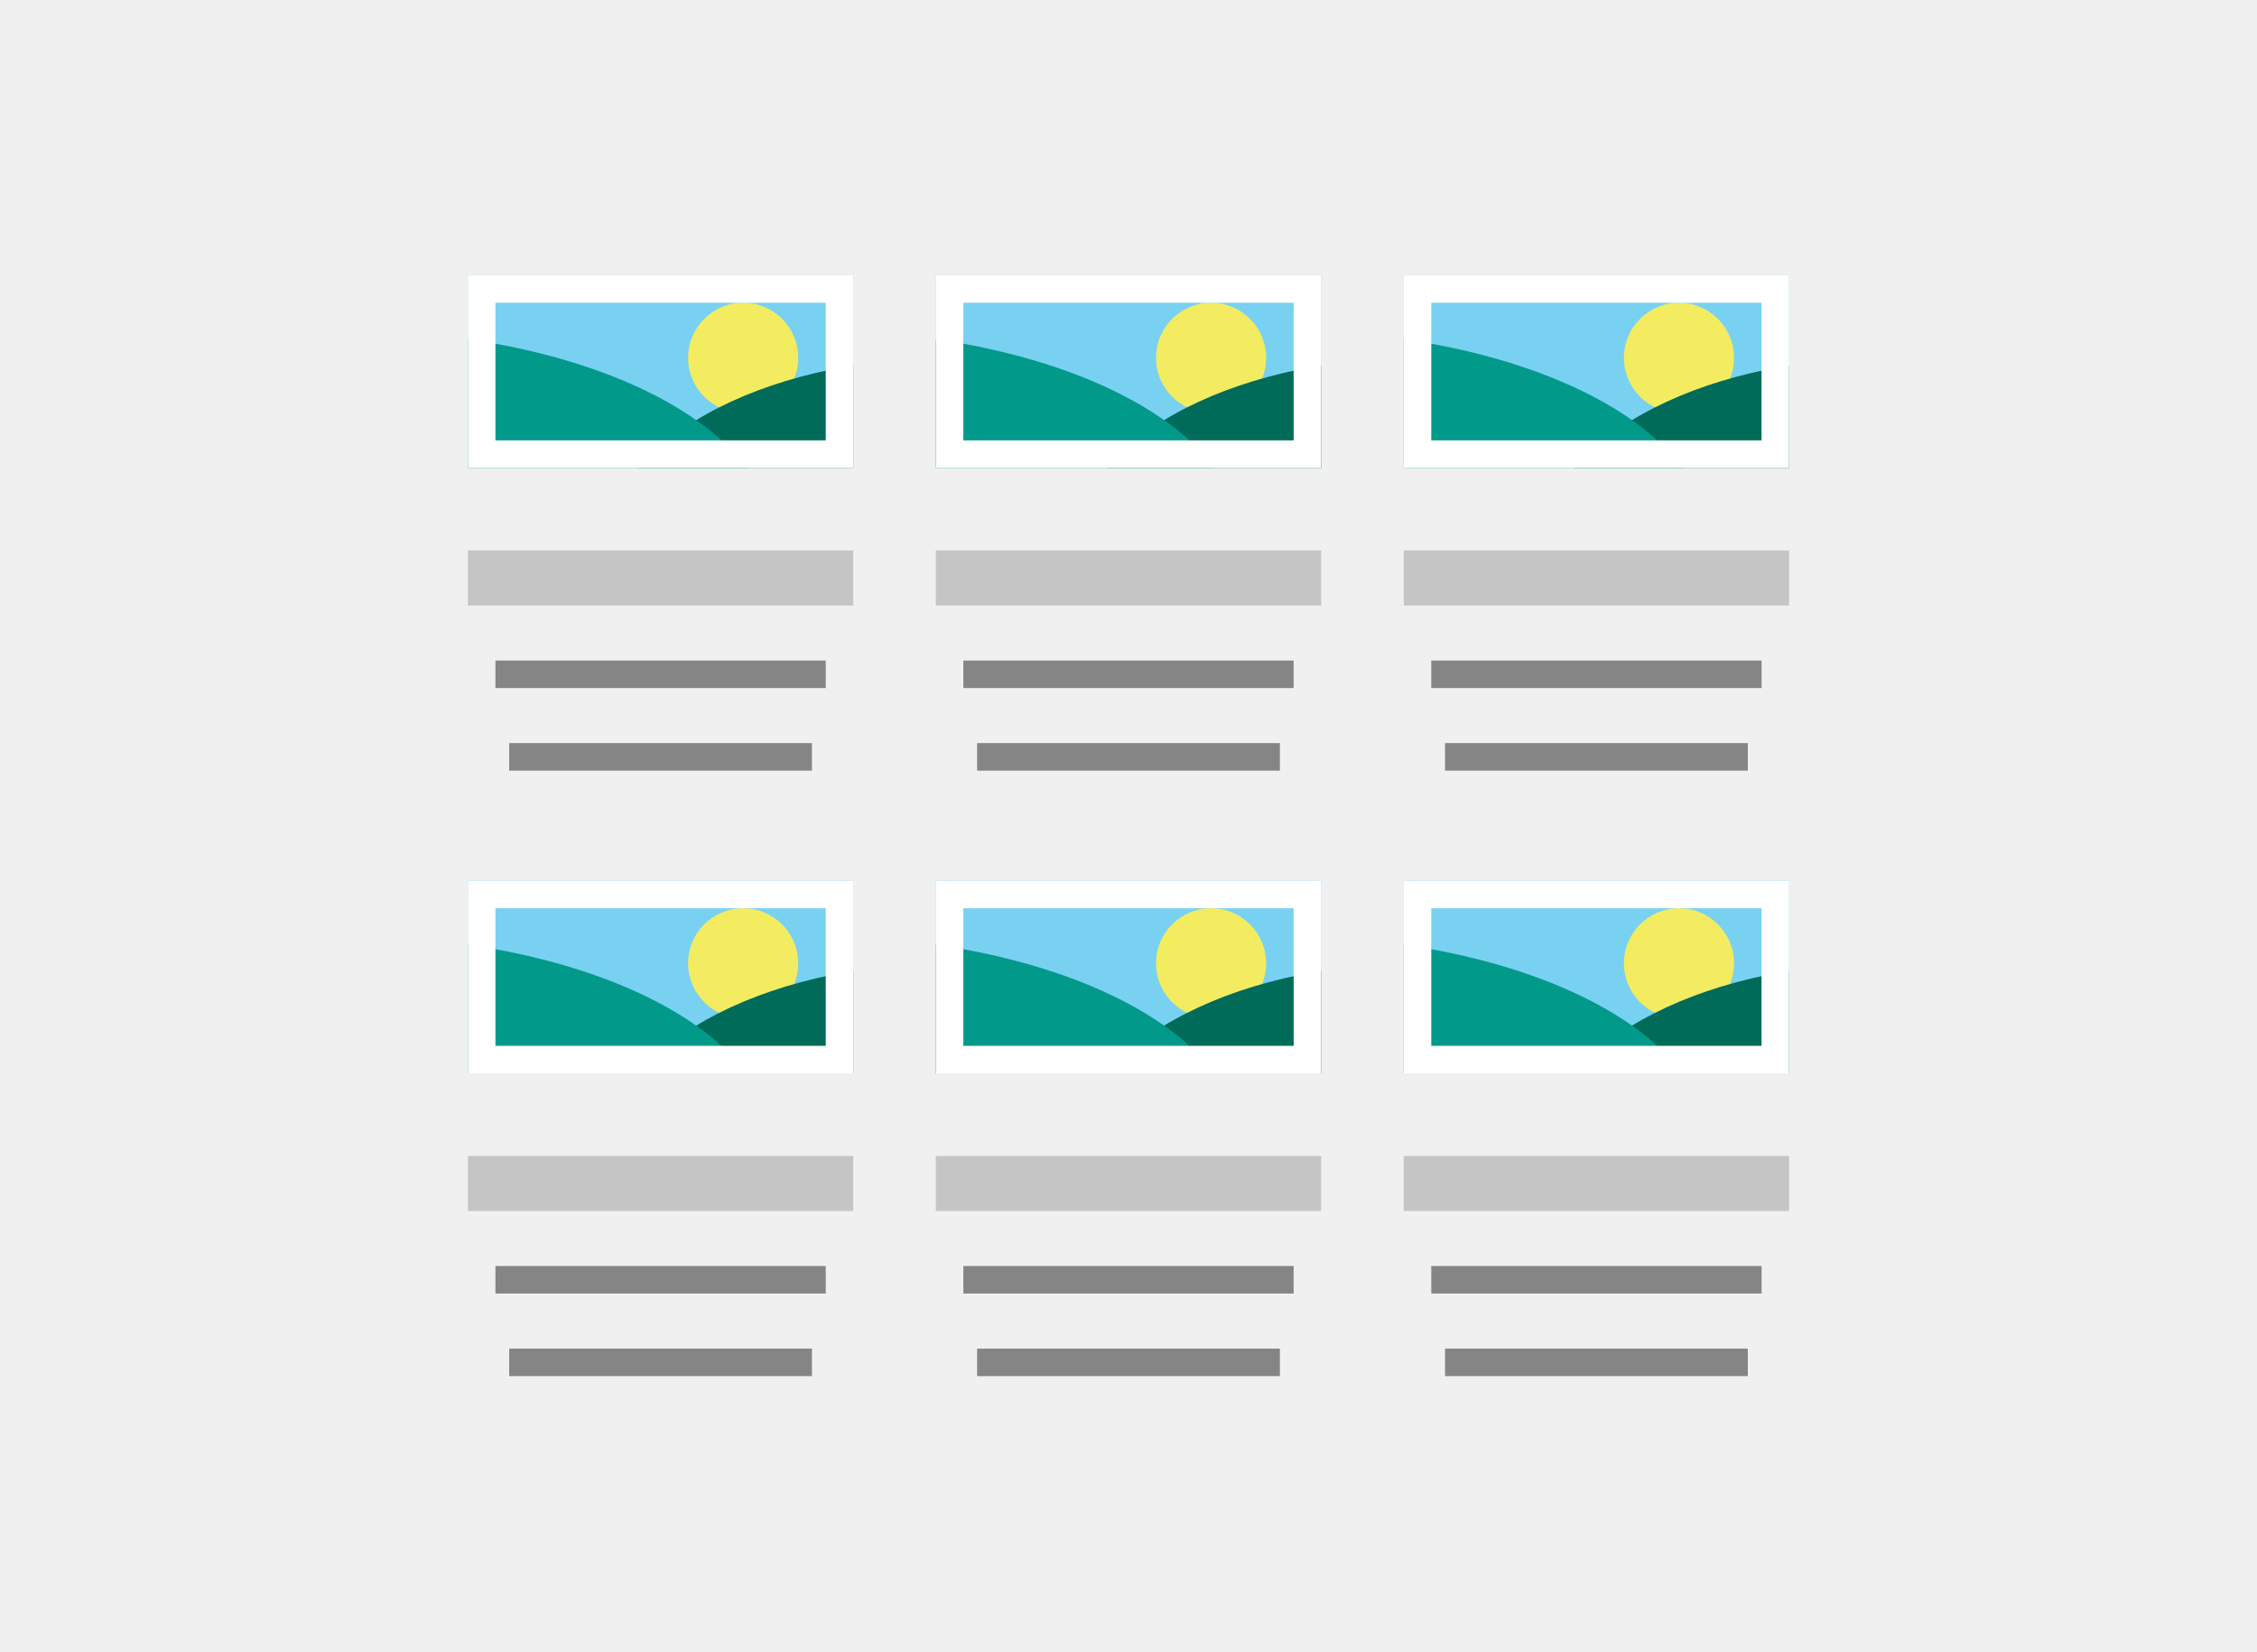
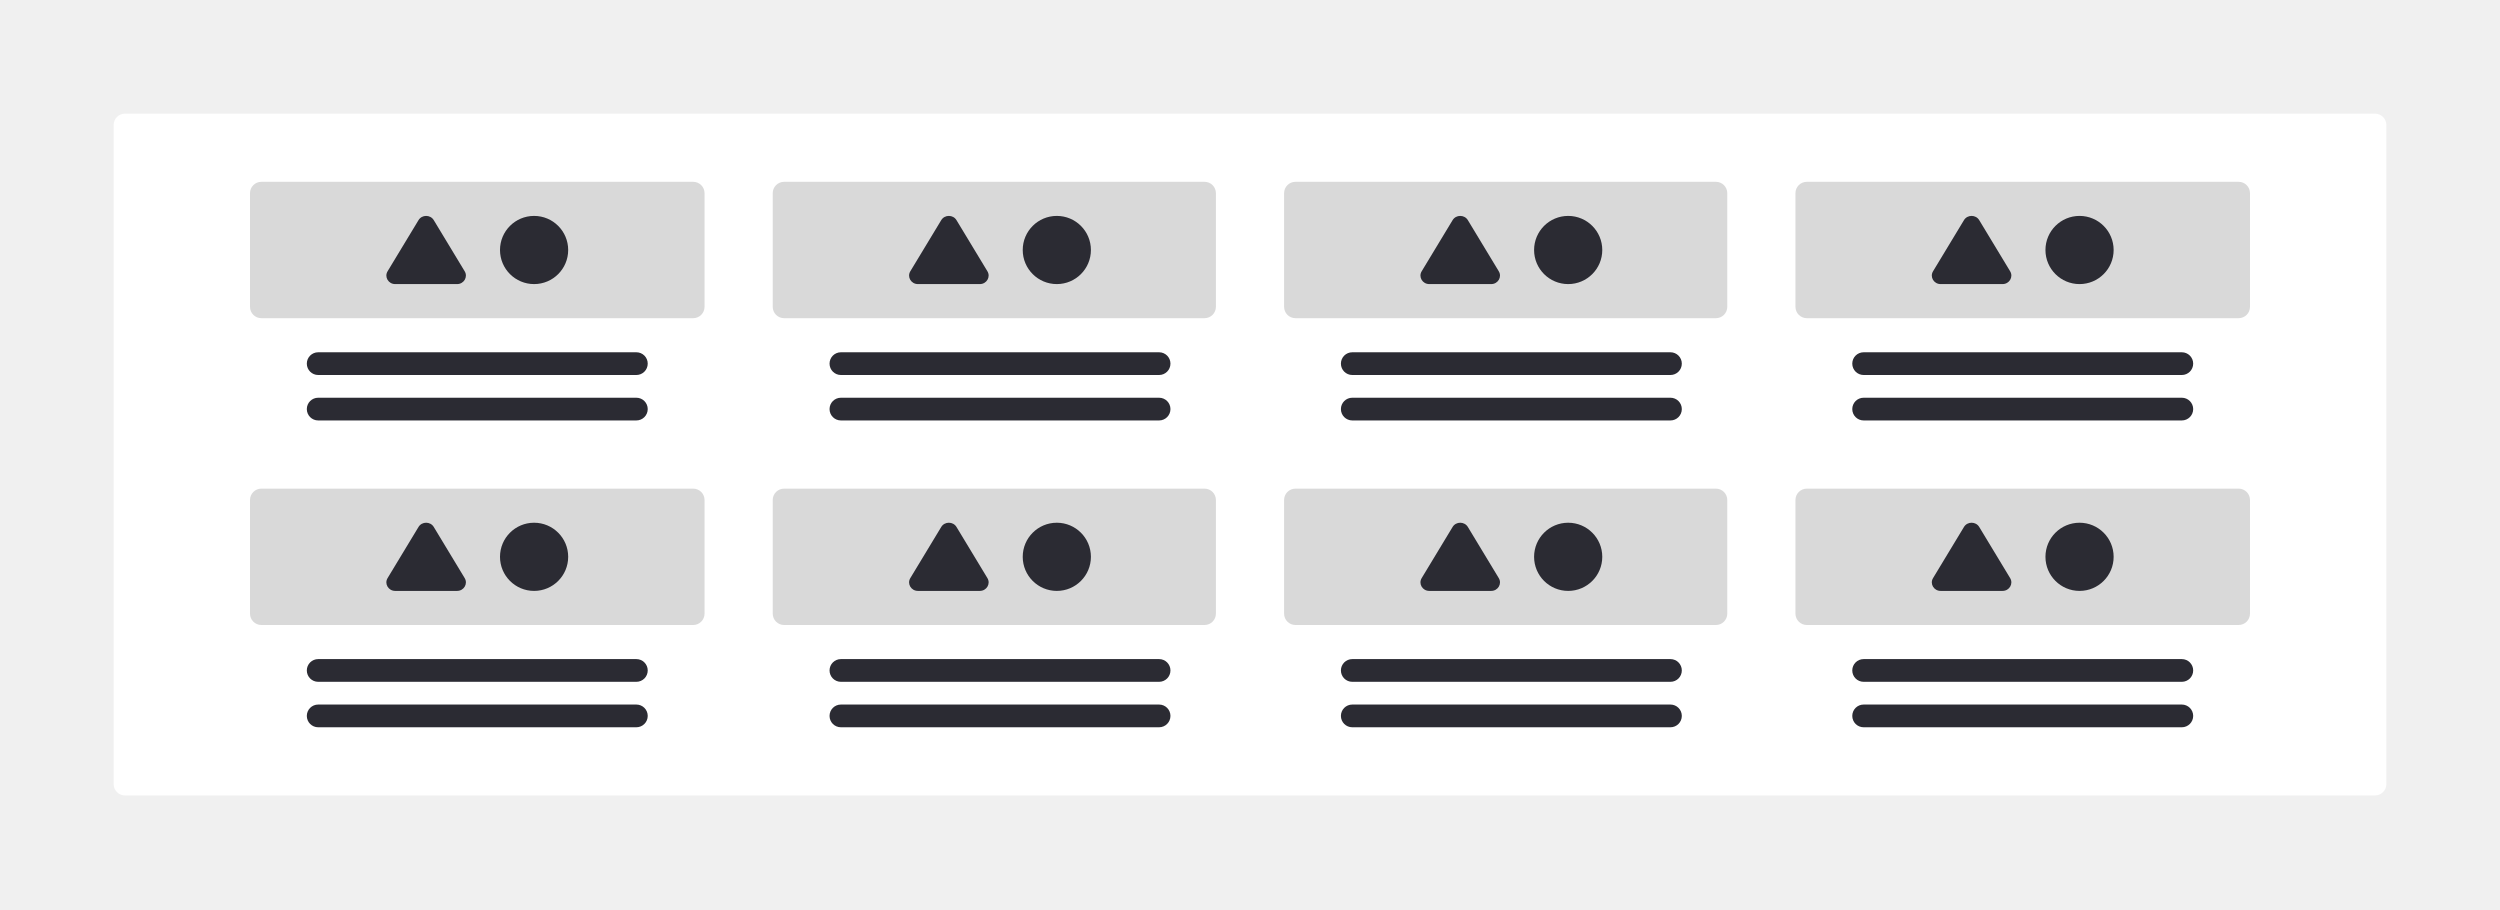
- <svg xmlns="http://www.w3.org/2000/svg" width="82" height="60" viewBox="0 0 82 60" fill="none">
-   <g clip-path="url(#clip0_18_2501)">
-     <rect x="17" y="10" width="14" height="7" fill="#79D1F2" />
-     <circle cx="27" cy="13" r="2" fill="#F3EC60" />
-     <ellipse cx="34.5" cy="20" rx="12.5" ry="7" fill="#016B5A" />
-     <ellipse cx="12.5" cy="19.5" rx="15.5" ry="7.5" fill="#019A8A" />
-   </g>
-   <rect x="17.5" y="10.5" width="13" height="6" stroke="white" />
-   <path d="M31 20H17V22H31V20Z" fill="#C6C5C5" />
-   <path d="M30 24H18V25H30V24Z" fill="#858585" />
-   <path d="M29.5 27H18.5V28H29.5V27Z" fill="#858585" />
-   <g clip-path="url(#clip1_18_2501)">
-     <rect x="34" y="10" width="14" height="7" fill="#79D1F2" />
-     <circle cx="44" cy="13" r="2" fill="#F3EC60" />
-     <ellipse cx="51.5" cy="20" rx="12.5" ry="7" fill="#016B5A" />
-     <ellipse cx="29.5" cy="19.5" rx="15.5" ry="7.5" fill="#019A8A" />
-   </g>
-   <rect x="34.5" y="10.5" width="13" height="6" stroke="white" />
-   <path d="M48 20H34V22H48V20Z" fill="#C6C5C5" />
-   <path d="M47 24H35V25H47V24Z" fill="#858585" />
-   <path d="M46.5 27H35.5V28H46.5V27Z" fill="#858585" />
-   <g clip-path="url(#clip2_18_2501)">
-     <rect x="51" y="10" width="14" height="7" fill="#79D1F2" />
-     <circle cx="61" cy="13" r="2" fill="#F3EC60" />
-     <ellipse cx="68.5" cy="20" rx="12.5" ry="7" fill="#016B5A" />
-     <ellipse cx="46.5" cy="19.5" rx="15.5" ry="7.5" fill="#019A8A" />
-   </g>
-   <rect x="51.5" y="10.5" width="13" height="6" stroke="white" />
-   <path d="M65 20H51V22H65V20Z" fill="#C6C5C5" />
-   <path d="M64 24H52V25H64V24Z" fill="#858585" />
-   <path d="M63.5 27H52.5V28H63.5V27Z" fill="#858585" />
-   <g clip-path="url(#clip3_18_2501)">
-     <rect x="17" y="32" width="14" height="7" fill="#79D1F2" />
-     <circle cx="27" cy="35" r="2" fill="#F3EC60" />
-     <ellipse cx="34.5" cy="42" rx="12.5" ry="7" fill="#016B5A" />
-     <ellipse cx="12.5" cy="41.5" rx="15.5" ry="7.5" fill="#019A8A" />
-   </g>
-   <rect x="17.5" y="32.5" width="13" height="6" stroke="white" />
-   <path d="M31 42H17V44H31V42Z" fill="#C6C5C5" />
-   <path d="M30 46H18V47H30V46Z" fill="#858585" />
-   <path d="M29.5 49H18.5V50H29.5V49Z" fill="#858585" />
-   <g clip-path="url(#clip4_18_2501)">
-     <rect x="34" y="32" width="14" height="7" fill="#79D1F2" />
-     <circle cx="44" cy="35" r="2" fill="#F3EC60" />
-     <ellipse cx="51.5" cy="42" rx="12.5" ry="7" fill="#016B5A" />
-     <ellipse cx="29.5" cy="41.5" rx="15.5" ry="7.5" fill="#019A8A" />
-   </g>
-   <rect x="34.5" y="32.5" width="13" height="6" stroke="white" />
-   <path d="M48 42H34V44H48V42Z" fill="#C6C5C5" />
-   <path d="M47 46H35V47H47V46Z" fill="#858585" />
-   <path d="M46.5 49H35.5V50H46.5V49Z" fill="#858585" />
-   <g clip-path="url(#clip5_18_2501)">
-     <rect x="51" y="32" width="14" height="7" fill="#79D1F2" />
-     <circle cx="61" cy="35" r="2" fill="#F3EC60" />
-     <ellipse cx="68.5" cy="42" rx="12.5" ry="7" fill="#016B5A" />
-     <ellipse cx="46.5" cy="41.5" rx="15.5" ry="7.5" fill="#019A8A" />
-   </g>
-   <rect x="51.5" y="32.5" width="13" height="6" stroke="white" />
-   <path d="M65 42H51V44H65V42Z" fill="#C6C5C5" />
-   <path d="M64 46H52V47H64V46Z" fill="#858585" />
-   <path d="M63.5 49H52.5V50H63.5V49Z" fill="#858585" />
-   <defs>
-     <clipPath id="clip0_18_2501">
-       <rect x="17" y="10" width="14" height="7" fill="white" />
-     </clipPath>
-     <clipPath id="clip1_18_2501">
-       <rect x="34" y="10" width="14" height="7" fill="white" />
-     </clipPath>
-     <clipPath id="clip2_18_2501">
-       <rect x="51" y="10" width="14" height="7" fill="white" />
-     </clipPath>
-     <clipPath id="clip3_18_2501">
-       <rect x="17" y="32" width="14" height="7" fill="white" />
-     </clipPath>
-     <clipPath id="clip4_18_2501">
-       <rect x="34" y="32" width="14" height="7" fill="white" />
-     </clipPath>
-     <clipPath id="clip5_18_2501">
-       <rect x="51" y="32" width="14" height="7" fill="white" />
-     </clipPath>
-   </defs>
+ <svg xmlns="http://www.w3.org/2000/svg" width="220" height="80" viewBox="0 0 220 80" fill="none">
+   <path d="M10 11C10 10.448 10.448 10 11 10H209C209.552 10 210 10.448 210 11V69C210 69.552 209.552 70 209 70H11C10.448 70 10 69.552 10 69V11Z" fill="white" />
+   <rect x="27" y="35" width="30" height="2" rx="1" fill="#2B2B33" />
+   <rect x="73" y="35" width="30" height="2" rx="1" fill="#2B2B33" />
+   <rect x="118" y="35" width="30" height="2" rx="1" fill="#2B2B33" />
+   <rect x="163" y="35" width="30" height="2" rx="1" fill="#2B2B33" />
+   <rect x="27" y="31" width="30" height="2" rx="1" fill="#2B2B33" />
+   <rect x="73" y="31" width="30" height="2" rx="1" fill="#2B2B33" />
+   <rect x="118" y="31" width="30" height="2" rx="1" fill="#2B2B33" />
+   <rect x="163" y="31" width="30" height="2" rx="1" fill="#2B2B33" />
+   <rect x="27" y="62" width="30" height="2" rx="1" fill="#2B2B33" />
+   <rect x="73" y="62" width="30" height="2" rx="1" fill="#2B2B33" />
+   <rect x="118" y="62" width="30" height="2" rx="1" fill="#2B2B33" />
+   <rect x="163" y="62" width="30" height="2" rx="1" fill="#2B2B33" />
+   <rect x="27" y="58" width="30" height="2" rx="1" fill="#2B2B33" />
+   <rect x="73" y="58" width="30" height="2" rx="1" fill="#2B2B33" />
+   <rect x="118" y="58" width="30" height="2" rx="1" fill="#2B2B33" />
+   <rect x="163" y="58" width="30" height="2" rx="1" fill="#2B2B33" />
+   <rect x="22" y="16" width="40" height="12" rx="1" fill="#D9D9D9" />
+   <rect x="68" y="16" width="39" height="12" rx="1" fill="#D9D9D9" />
+   <rect x="113" y="16" width="39" height="12" rx="1" fill="#D9D9D9" />
+   <rect x="158" y="16" width="40" height="12" rx="1" fill="#D9D9D9" />
+   <rect x="22" y="43" width="40" height="12" rx="1" fill="#D9D9D9" />
+   <rect x="68" y="43" width="39" height="12" rx="1" fill="#D9D9D9" />
+   <rect x="113" y="43" width="39" height="12" rx="1" fill="#D9D9D9" />
+   <rect x="158" y="43" width="40" height="12" rx="1" fill="#D9D9D9" />
+   <path d="M36.83 19.371C37.129 18.876 37.871 18.876 38.17 19.371L40.893 23.874C41.195 24.373 40.822 25 40.223 25H34.777C34.178 25 33.805 24.373 34.107 23.874L36.83 19.371Z" fill="#2B2B33" />
+   <path d="M82.83 19.371C83.129 18.876 83.871 18.876 84.17 19.371L86.893 23.874C87.195 24.373 86.822 25 86.223 25H80.777C80.178 25 79.805 24.373 80.107 23.874L82.83 19.371Z" fill="#2B2B33" />
+   <path d="M127.83 19.371C128.129 18.876 128.871 18.876 129.17 19.371L131.893 23.874C132.195 24.373 131.822 25 131.223 25H125.777C125.178 25 124.805 24.373 125.107 23.874L127.83 19.371Z" fill="#2B2B33" />
+   <path d="M172.83 19.371C173.129 18.876 173.871 18.876 174.17 19.371L176.893 23.874C177.195 24.373 176.822 25 176.223 25H170.777C170.178 25 169.805 24.373 170.107 23.874L172.83 19.371Z" fill="#2B2B33" />
+   <path d="M36.83 46.371C37.129 45.876 37.871 45.876 38.17 46.371L40.893 50.874C41.195 51.373 40.822 52 40.223 52H34.777C34.178 52 33.805 51.373 34.107 50.874L36.83 46.371Z" fill="#2B2B33" />
+   <path d="M82.83 46.371C83.129 45.876 83.871 45.876 84.17 46.371L86.893 50.874C87.195 51.373 86.822 52 86.223 52H80.777C80.178 52 79.805 51.373 80.107 50.874L82.83 46.371Z" fill="#2B2B33" />
+   <path d="M127.83 46.371C128.129 45.876 128.871 45.876 129.17 46.371L131.893 50.874C132.195 51.373 131.822 52 131.223 52H125.777C125.178 52 124.805 51.373 125.107 50.874L127.83 46.371Z" fill="#2B2B33" />
+   <path d="M172.83 46.371C173.129 45.876 173.871 45.876 174.17 46.371L176.893 50.874C177.195 51.373 176.822 52 176.223 52H170.777C170.178 52 169.805 51.373 170.107 50.874L172.83 46.371Z" fill="#2B2B33" />
+   <circle cx="47" cy="22" r="3" fill="#2B2B33" />
+   <circle cx="93" cy="22" r="3" fill="#2B2B33" />
+   <circle cx="138" cy="22" r="3" fill="#2B2B33" />
+   <circle cx="183" cy="22" r="3" fill="#2B2B33" />
+   <circle cx="47" cy="49" r="3" fill="#2B2B33" />
+   <circle cx="93" cy="49" r="3" fill="#2B2B33" />
+   <circle cx="138" cy="49" r="3" fill="#2B2B33" />
+   <circle cx="183" cy="49" r="3" fill="#2B2B33" />
</svg>
